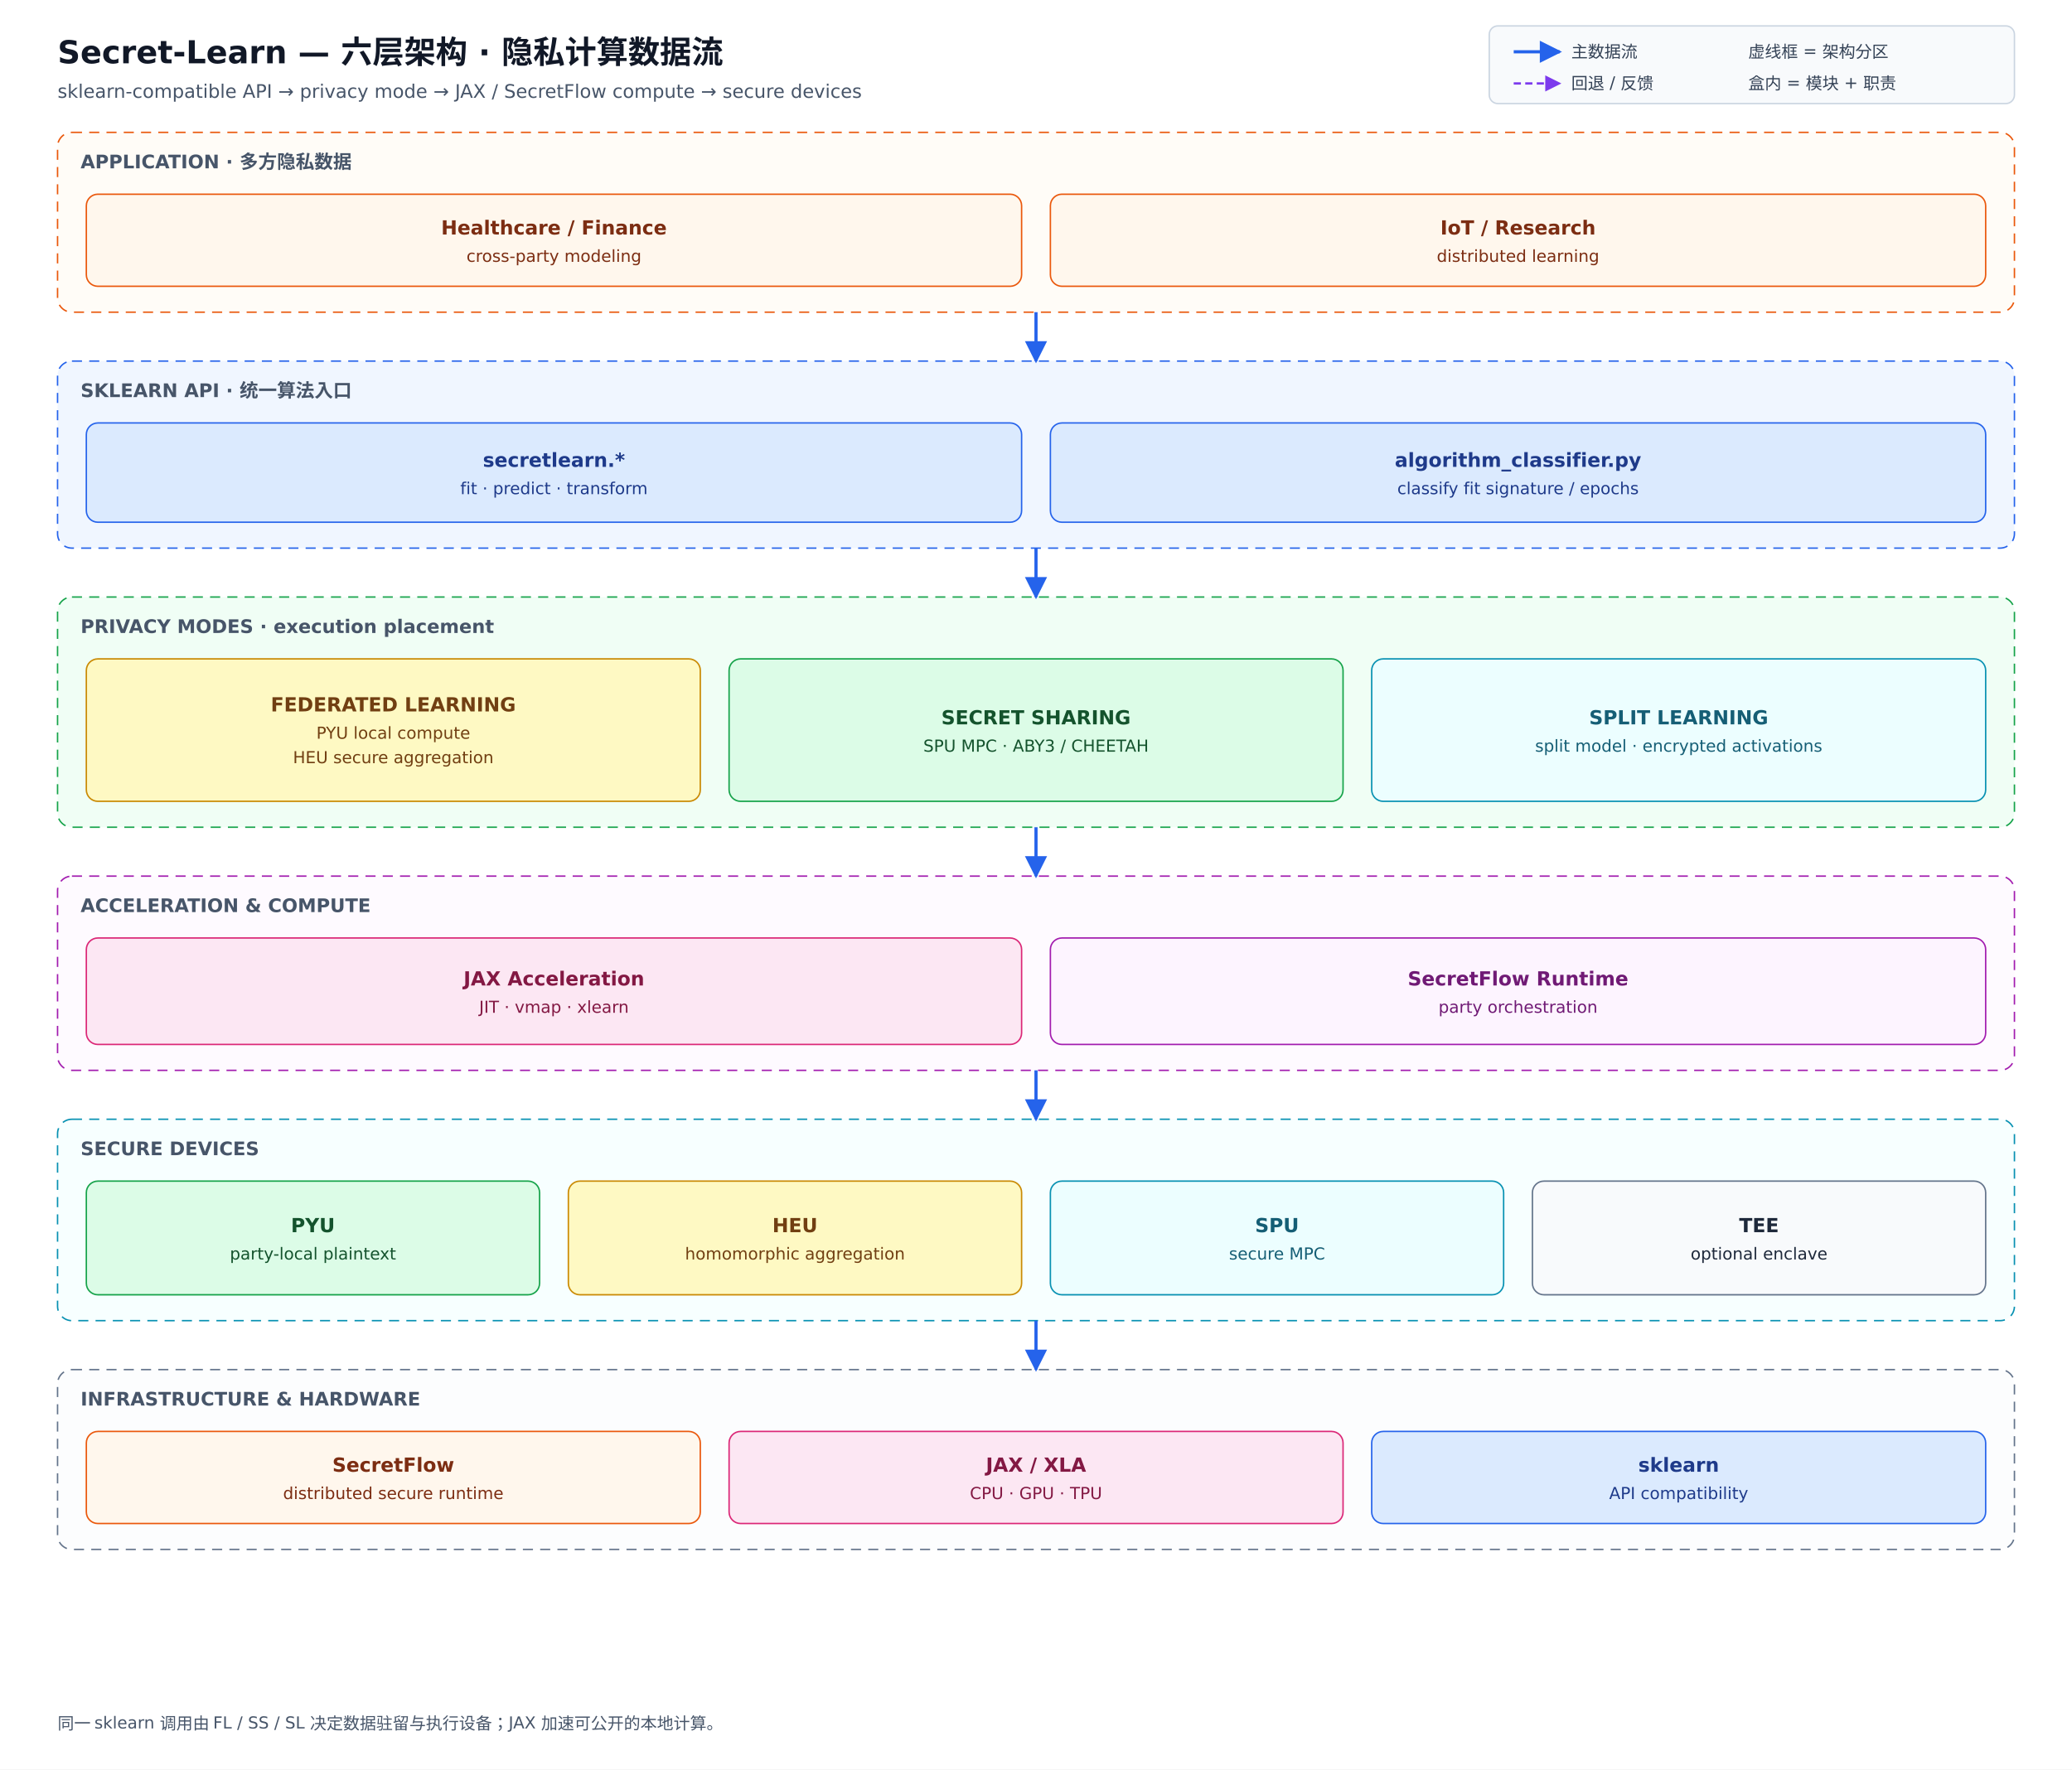
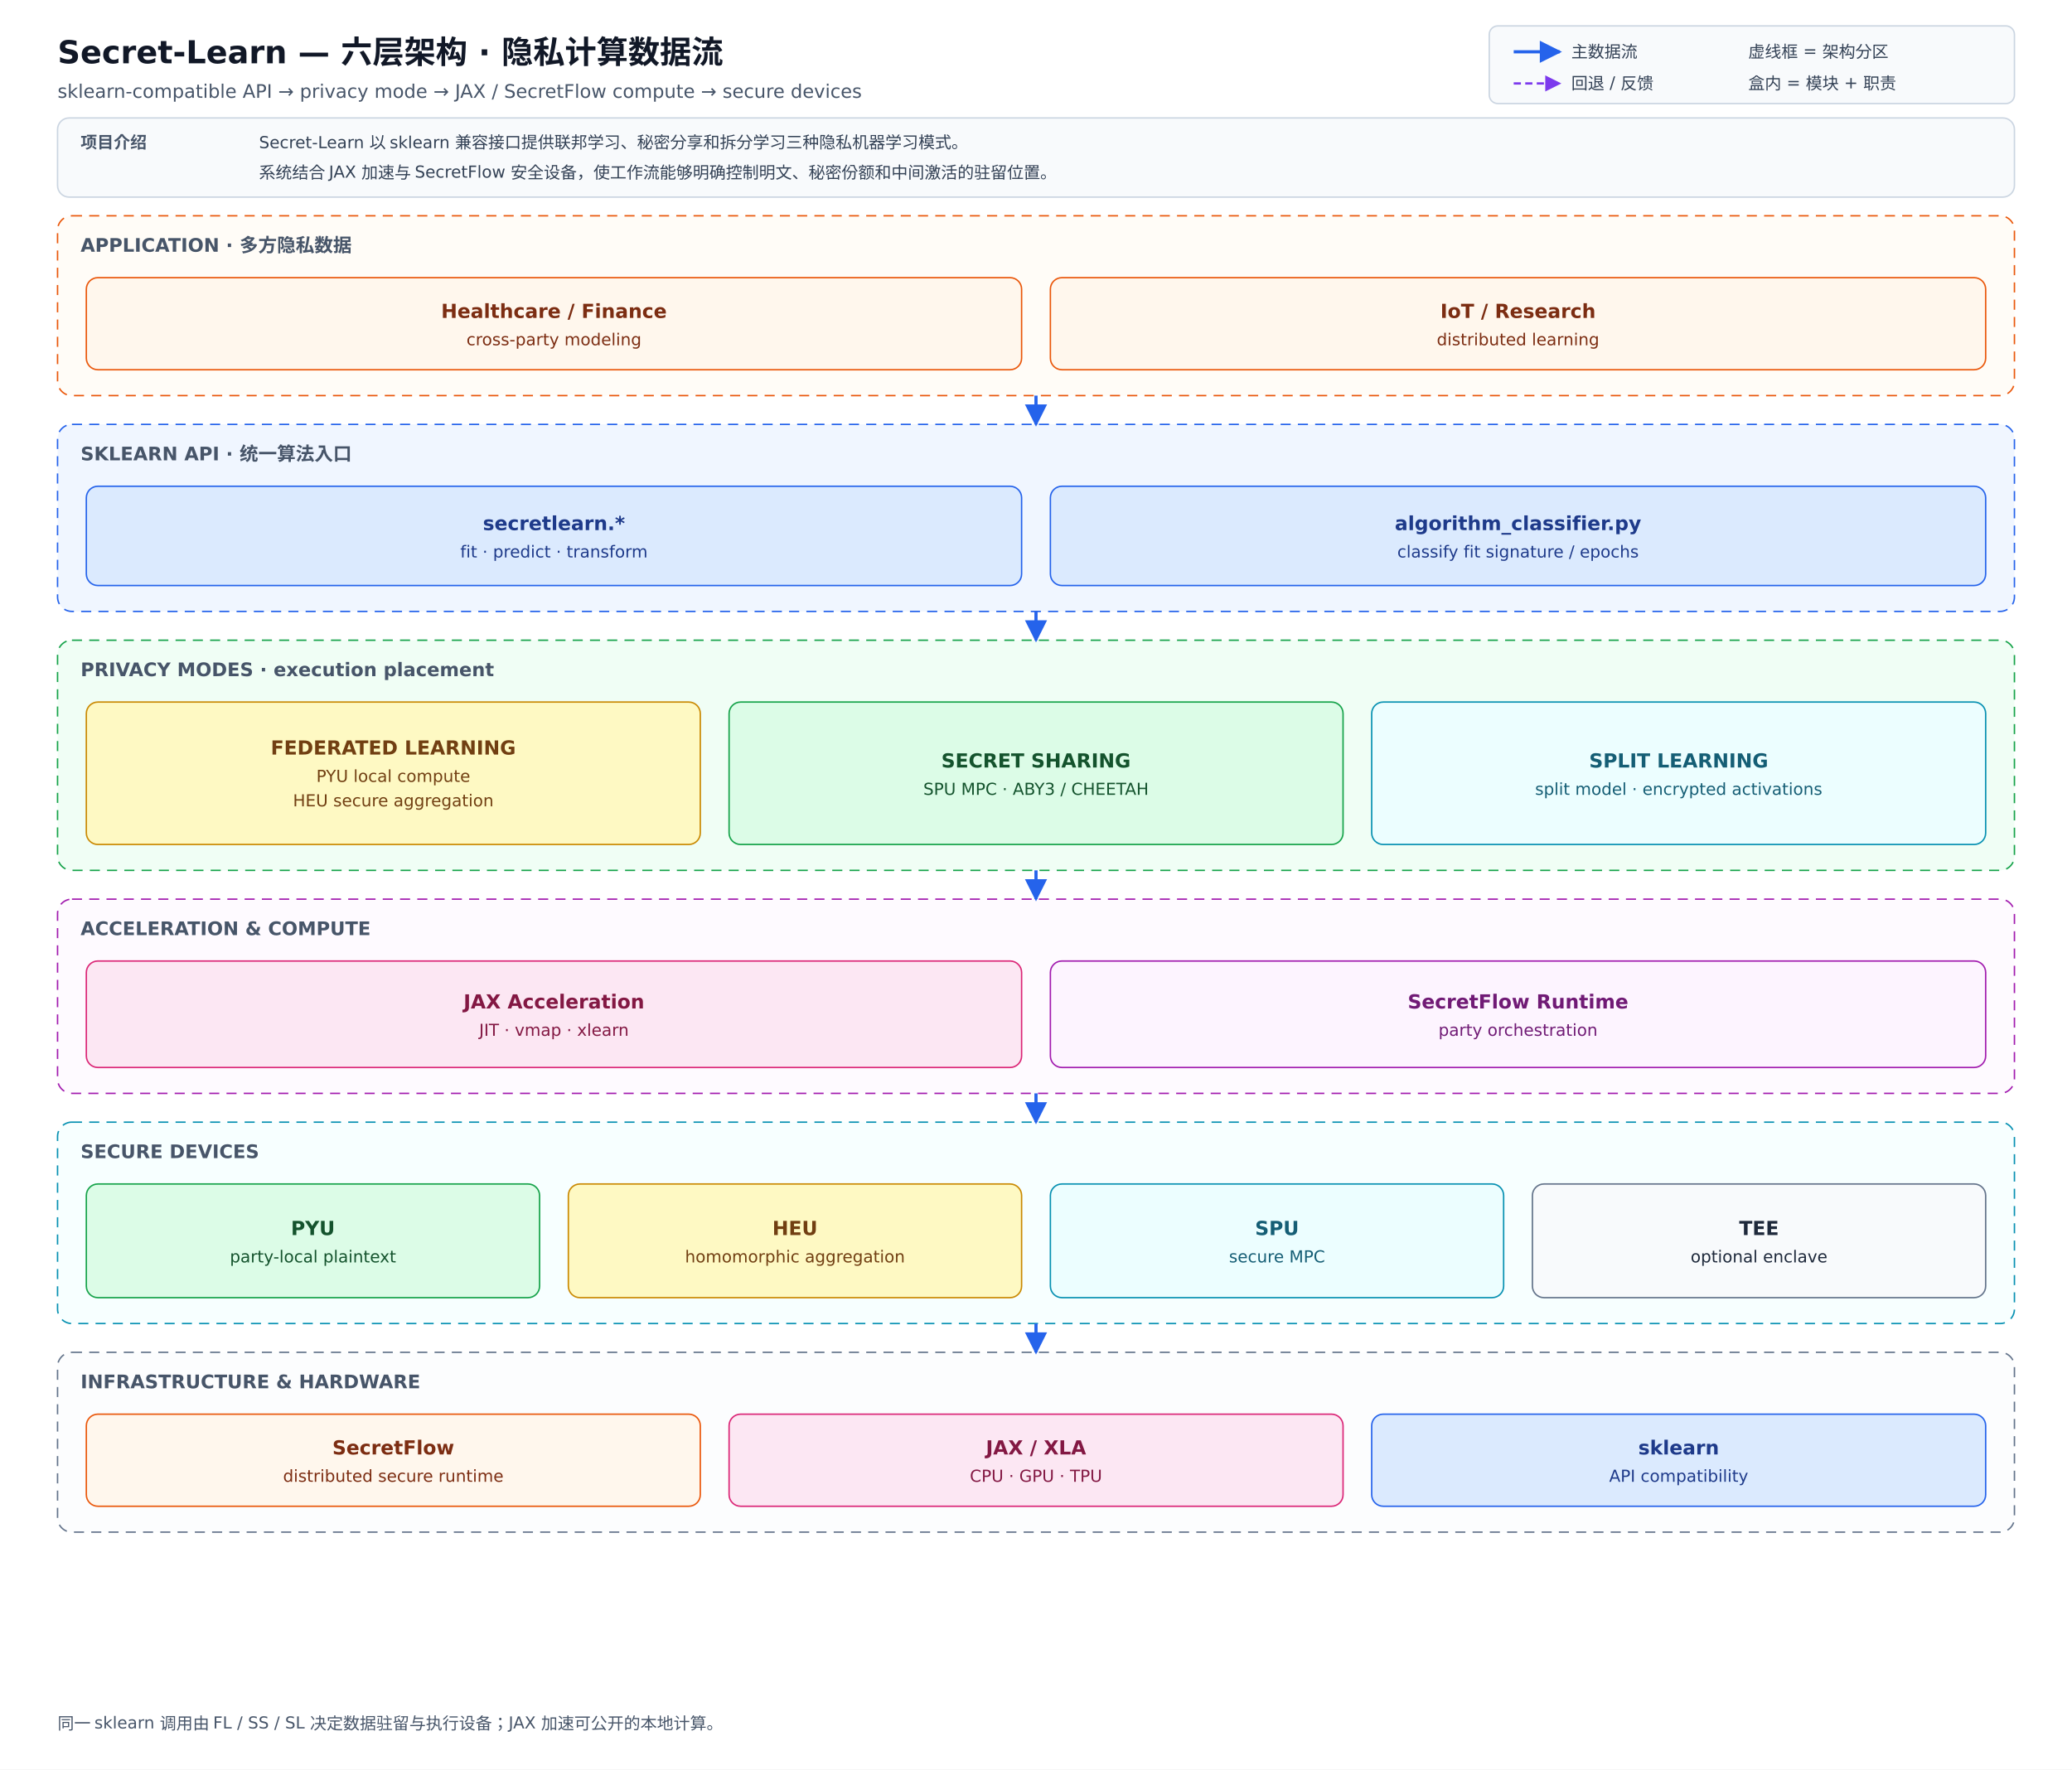
<svg xmlns="http://www.w3.org/2000/svg" viewBox="0 0 1440 1230" font-family="WenQuanYi Micro Hei, DejaVu Sans, sans-serif">
  <defs>
    <marker id="arr" viewBox="0 0 10 10" refX="9" refY="5" markerWidth="7" markerHeight="7" orient="auto">
      <path d="M0,0 L10,5 L0,10 z" fill="#2563eb" />
    </marker>
    <marker id="arrP" viewBox="0 0 10 10" refX="9" refY="5" markerWidth="7" markerHeight="7" orient="auto">
      <path d="M0,0 L10,5 L0,10 z" fill="#7c3aed" />
    </marker>
  </defs>
  <rect x="0" y="0" width="1440" height="1230" fill="#ffffff" />
  <text x="40" y="44" font-size="22" fill="#111827" font-weight="700" text-anchor="start">Secret-Learn — 六层架构 · 隐私计算数据流</text>
  <text x="40" y="68" font-size="13" fill="#475569" font-weight="400" text-anchor="start">sklearn-compatible API → privacy mode → JAX / SecretFlow compute → secure devices</text>
  <rect x="1035" y="18" width="365" height="54" rx="6" fill="#f8fafc" stroke="#cbd5e1" />
  <line x1="1052" y1="36" x2="1084" y2="36" stroke="#2563eb" stroke-width="2.2" marker-end="url(#arr)" />
  <text x="1092" y="40" font-size="11.5" fill="#334155" font-weight="400" text-anchor="start">主数据流</text>
  <line x1="1052" y1="58" x2="1084" y2="58" stroke="#7c3aed" stroke-width="1.6" stroke-dasharray="5,3" marker-end="url(#arrP)" />
  <text x="1092" y="62" font-size="11.5" fill="#334155" font-weight="400" text-anchor="start">回退 / 反馈</text>
  <text x="1215" y="40" font-size="11.5" fill="#334155" font-weight="400" text-anchor="start">虚线框 = 架构分区</text>
  <text x="1215" y="62" font-size="11.5" fill="#334155" font-weight="400" text-anchor="start">盒内 = 模块 + 职责</text>
-   <rect x="40" y="92" width="1360" height="125" rx="10" fill="#fff7ed" fill-opacity="0.42" stroke="#ea580c" stroke-dasharray="7,5" />
-   <text x="56" y="117" font-size="13" fill="#475569" font-weight="700" text-anchor="start">APPLICATION · 多方隐私数据</text>
-   <rect x="60.0" y="135" width="650.0" height="64" rx="8" fill="#fff7ed" stroke="#ea580c" />
-   <text x="385.0" y="163.0" font-size="13.5" fill="#7c2d12" font-weight="700" text-anchor="middle">Healthcare / Finance</text>
-   <text x="385.0" y="182.0" font-size="11.5" fill="#7c2d12" font-weight="400" text-anchor="middle">cross-party modeling</text>
-   <rect x="730.0" y="135" width="650.0" height="64" rx="8" fill="#fff7ed" stroke="#ea580c" />
-   <text x="1055.0" y="163.0" font-size="13.5" fill="#7c2d12" font-weight="700" text-anchor="middle">IoT / Research</text>
-   <text x="1055.0" y="182.0" font-size="11.5" fill="#7c2d12" font-weight="400" text-anchor="middle">distributed learning</text>
-   <rect x="40" y="251" width="1360" height="130" rx="10" fill="#dbeafe" fill-opacity="0.42" stroke="#2563eb" stroke-dasharray="7,5" />
-   <text x="56" y="276" font-size="13" fill="#475569" font-weight="700" text-anchor="start">SKLEARN API · 统一算法入口</text>
-   <rect x="60.0" y="294" width="650.0" height="69" rx="8" fill="#dbeafe" stroke="#2563eb" />
-   <text x="385.0" y="324.5" font-size="13.5" fill="#1e3a8a" font-weight="700" text-anchor="middle">secretlearn.*</text>
-   <text x="385.0" y="343.5" font-size="11.5" fill="#1e3a8a" font-weight="400" text-anchor="middle">fit · predict · transform</text>
-   <rect x="730.0" y="294" width="650.0" height="69" rx="8" fill="#dbeafe" stroke="#2563eb" />
-   <text x="1055.0" y="324.5" font-size="13.5" fill="#1e3a8a" font-weight="700" text-anchor="middle">algorithm_classifier.py</text>
-   <text x="1055.0" y="343.5" font-size="11.5" fill="#1e3a8a" font-weight="400" text-anchor="middle">classify fit signature / epochs</text>
-   <rect x="40" y="415" width="1360" height="160" rx="10" fill="#dcfce7" fill-opacity="0.42" stroke="#16a34a" stroke-dasharray="7,5" />
-   <text x="56" y="440" font-size="13" fill="#475569" font-weight="700" text-anchor="start">PRIVACY MODES · execution placement</text>
-   <rect x="60.0" y="458" width="426.7" height="99" rx="8" fill="#fef9c3" stroke="#ca8a04" />
-   <text x="273.333" y="494.5" font-size="13.5" fill="#713f12" font-weight="700" text-anchor="middle">FEDERATED LEARNING</text>
-   <text x="273.333" y="513.5" font-size="11.5" fill="#713f12" font-weight="400" text-anchor="middle">PYU local compute</text>
-   <text x="273.333" y="530.5" font-size="11.5" fill="#713f12" font-weight="400" text-anchor="middle">HEU secure aggregation</text>
-   <rect x="506.7" y="458" width="426.7" height="99" rx="8" fill="#dcfce7" stroke="#16a34a" />
-   <text x="720.0" y="503.5" font-size="13.5" fill="#14532d" font-weight="700" text-anchor="middle">SECRET SHARING</text>
-   <text x="720.0" y="522.5" font-size="11.5" fill="#14532d" font-weight="400" text-anchor="middle">SPU MPC · ABY3 / CHEETAH</text>
-   <rect x="953.3" y="458" width="426.7" height="99" rx="8" fill="#ecfeff" stroke="#0891b2" />
-   <text x="1166.667" y="503.5" font-size="13.5" fill="#155e75" font-weight="700" text-anchor="middle">SPLIT LEARNING</text>
-   <text x="1166.667" y="522.5" font-size="11.5" fill="#155e75" font-weight="400" text-anchor="middle">split model · encrypted activations</text>
-   <rect x="40" y="609" width="1360" height="135" rx="10" fill="#fdf4ff" fill-opacity="0.42" stroke="#a21caf" stroke-dasharray="7,5" />
-   <text x="56" y="634" font-size="13" fill="#475569" font-weight="700" text-anchor="start">ACCELERATION &amp; COMPUTE</text>
-   <rect x="60.0" y="652" width="650.0" height="74" rx="8" fill="#fce7f3" stroke="#db2777" />
-   <text x="385.0" y="685.0" font-size="13.5" fill="#831843" font-weight="700" text-anchor="middle">JAX Acceleration</text>
-   <text x="385.0" y="704.0" font-size="11.5" fill="#831843" font-weight="400" text-anchor="middle">JIT · vmap · xlearn</text>
-   <rect x="730.0" y="652" width="650.0" height="74" rx="8" fill="#fdf4ff" stroke="#a21caf" />
-   <text x="1055.0" y="685.0" font-size="13.5" fill="#701a75" font-weight="700" text-anchor="middle">SecretFlow Runtime</text>
-   <text x="1055.0" y="704.0" font-size="11.5" fill="#701a75" font-weight="400" text-anchor="middle">party orchestration</text>
-   <rect x="40" y="778" width="1360" height="140" rx="10" fill="#ecfeff" fill-opacity="0.42" stroke="#0891b2" stroke-dasharray="7,5" />
-   <text x="56" y="803" font-size="13" fill="#475569" font-weight="700" text-anchor="start">SECURE DEVICES</text>
-   <rect x="60.0" y="821" width="315.0" height="79" rx="8" fill="#dcfce7" stroke="#16a34a" />
-   <text x="217.5" y="856.5" font-size="13.5" fill="#14532d" font-weight="700" text-anchor="middle">PYU</text>
-   <text x="217.5" y="875.5" font-size="11.5" fill="#14532d" font-weight="400" text-anchor="middle">party-local plaintext</text>
-   <rect x="395.0" y="821" width="315.0" height="79" rx="8" fill="#fef9c3" stroke="#ca8a04" />
-   <text x="552.5" y="856.5" font-size="13.5" fill="#713f12" font-weight="700" text-anchor="middle">HEU</text>
-   <text x="552.5" y="875.5" font-size="11.5" fill="#713f12" font-weight="400" text-anchor="middle">homomorphic aggregation</text>
-   <rect x="730.0" y="821" width="315.0" height="79" rx="8" fill="#ecfeff" stroke="#0891b2" />
-   <text x="887.5" y="856.5" font-size="13.5" fill="#155e75" font-weight="700" text-anchor="middle">SPU</text>
-   <text x="887.5" y="875.5" font-size="11.5" fill="#155e75" font-weight="400" text-anchor="middle">secure MPC</text>
-   <rect x="1065.0" y="821" width="315.0" height="79" rx="8" fill="#f8fafc" stroke="#64748b" />
-   <text x="1222.5" y="856.5" font-size="13.5" fill="#1e293b" font-weight="700" text-anchor="middle">TEE</text>
-   <text x="1222.5" y="875.5" font-size="11.5" fill="#1e293b" font-weight="400" text-anchor="middle">optional enclave</text>
-   <rect x="40" y="952" width="1360" height="125" rx="10" fill="#f8fafc" fill-opacity="0.42" stroke="#64748b" stroke-dasharray="7,5" />
-   <text x="56" y="977" font-size="13" fill="#475569" font-weight="700" text-anchor="start">INFRASTRUCTURE &amp; HARDWARE</text>
-   <rect x="60.0" y="995" width="426.7" height="64" rx="8" fill="#fff7ed" stroke="#ea580c" />
-   <text x="273.333" y="1023.0" font-size="13.5" fill="#7c2d12" font-weight="700" text-anchor="middle">SecretFlow</text>
-   <text x="273.333" y="1042.0" font-size="11.5" fill="#7c2d12" font-weight="400" text-anchor="middle">distributed secure runtime</text>
-   <rect x="506.7" y="995" width="426.7" height="64" rx="8" fill="#fce7f3" stroke="#db2777" />
-   <text x="720.0" y="1023.0" font-size="13.5" fill="#831843" font-weight="700" text-anchor="middle">JAX / XLA</text>
-   <text x="720.0" y="1042.0" font-size="11.5" fill="#831843" font-weight="400" text-anchor="middle">CPU · GPU · TPU</text>
-   <rect x="953.3" y="995" width="426.7" height="64" rx="8" fill="#dbeafe" stroke="#2563eb" />
-   <text x="1166.667" y="1023.0" font-size="13.5" fill="#1e3a8a" font-weight="700" text-anchor="middle">sklearn</text>
-   <text x="1166.667" y="1042.0" font-size="11.5" fill="#1e3a8a" font-weight="400" text-anchor="middle">API compatibility</text>
-   <line x1="720" y1="217" x2="720" y2="251" stroke="#2563eb" stroke-width="2.2" marker-end="url(#arr)" />
-   <line x1="720" y1="381" x2="720" y2="415" stroke="#2563eb" stroke-width="2.2" marker-end="url(#arr)" />
-   <line x1="720" y1="575" x2="720" y2="609" stroke="#2563eb" stroke-width="2.2" marker-end="url(#arr)" />
-   <line x1="720" y1="744" x2="720" y2="778" stroke="#2563eb" stroke-width="2.2" marker-end="url(#arr)" />
-   <line x1="720" y1="918" x2="720" y2="952" stroke="#2563eb" stroke-width="2.2" marker-end="url(#arr)" />
+   <rect x="40" y="82" width="1360" height="55" rx="8" fill="#f8fafc" stroke="#cbd5e1" />
+   <text x="56" y="103" font-size="11.5" fill="#475569" font-weight="700" text-anchor="start">项目介绍</text>
+   <text x="180" y="103" font-size="11.5" fill="#334155" font-weight="400" text-anchor="start">Secret-Learn 以 sklearn 兼容接口提供联邦学习、秘密分享和拆分学习三种隐私机器学习模式。</text>
+   <text x="180" y="124" font-size="11.5" fill="#334155" font-weight="400" text-anchor="start">系统结合 JAX 加速与 SecretFlow 安全设备，使工作流能够明确控制明文、秘密份额和中间激活的驻留位置。</text>
+   <rect x="40" y="150" width="1360" height="125" rx="10" fill="#fff7ed" fill-opacity="0.42" stroke="#ea580c" stroke-dasharray="7,5" />
+   <text x="56" y="175" font-size="13" fill="#475569" font-weight="700" text-anchor="start">APPLICATION · 多方隐私数据</text>
+   <rect x="60.0" y="193" width="650.0" height="64" rx="8" fill="#fff7ed" stroke="#ea580c" />
+   <text x="385.0" y="221.0" font-size="13.5" fill="#7c2d12" font-weight="700" text-anchor="middle">Healthcare / Finance</text>
+   <text x="385.0" y="240.0" font-size="11.5" fill="#7c2d12" font-weight="400" text-anchor="middle">cross-party modeling</text>
+   <rect x="730.0" y="193" width="650.0" height="64" rx="8" fill="#fff7ed" stroke="#ea580c" />
+   <text x="1055.0" y="221.0" font-size="13.5" fill="#7c2d12" font-weight="700" text-anchor="middle">IoT / Research</text>
+   <text x="1055.0" y="240.0" font-size="11.5" fill="#7c2d12" font-weight="400" text-anchor="middle">distributed learning</text>
+   <rect x="40" y="295" width="1360" height="130" rx="10" fill="#dbeafe" fill-opacity="0.42" stroke="#2563eb" stroke-dasharray="7,5" />
+   <text x="56" y="320" font-size="13" fill="#475569" font-weight="700" text-anchor="start">SKLEARN API · 统一算法入口</text>
+   <rect x="60.0" y="338" width="650.0" height="69" rx="8" fill="#dbeafe" stroke="#2563eb" />
+   <text x="385.0" y="368.5" font-size="13.5" fill="#1e3a8a" font-weight="700" text-anchor="middle">secretlearn.*</text>
+   <text x="385.0" y="387.5" font-size="11.5" fill="#1e3a8a" font-weight="400" text-anchor="middle">fit · predict · transform</text>
+   <rect x="730.0" y="338" width="650.0" height="69" rx="8" fill="#dbeafe" stroke="#2563eb" />
+   <text x="1055.0" y="368.5" font-size="13.5" fill="#1e3a8a" font-weight="700" text-anchor="middle">algorithm_classifier.py</text>
+   <text x="1055.0" y="387.5" font-size="11.5" fill="#1e3a8a" font-weight="400" text-anchor="middle">classify fit signature / epochs</text>
+   <rect x="40" y="445" width="1360" height="160" rx="10" fill="#dcfce7" fill-opacity="0.42" stroke="#16a34a" stroke-dasharray="7,5" />
+   <text x="56" y="470" font-size="13" fill="#475569" font-weight="700" text-anchor="start">PRIVACY MODES · execution placement</text>
+   <rect x="60.0" y="488" width="426.7" height="99" rx="8" fill="#fef9c3" stroke="#ca8a04" />
+   <text x="273.333" y="524.5" font-size="13.5" fill="#713f12" font-weight="700" text-anchor="middle">FEDERATED LEARNING</text>
+   <text x="273.333" y="543.5" font-size="11.5" fill="#713f12" font-weight="400" text-anchor="middle">PYU local compute</text>
+   <text x="273.333" y="560.5" font-size="11.5" fill="#713f12" font-weight="400" text-anchor="middle">HEU secure aggregation</text>
+   <rect x="506.7" y="488" width="426.7" height="99" rx="8" fill="#dcfce7" stroke="#16a34a" />
+   <text x="720.0" y="533.5" font-size="13.5" fill="#14532d" font-weight="700" text-anchor="middle">SECRET SHARING</text>
+   <text x="720.0" y="552.5" font-size="11.5" fill="#14532d" font-weight="400" text-anchor="middle">SPU MPC · ABY3 / CHEETAH</text>
+   <rect x="953.3" y="488" width="426.7" height="99" rx="8" fill="#ecfeff" stroke="#0891b2" />
+   <text x="1166.667" y="533.5" font-size="13.5" fill="#155e75" font-weight="700" text-anchor="middle">SPLIT LEARNING</text>
+   <text x="1166.667" y="552.5" font-size="11.5" fill="#155e75" font-weight="400" text-anchor="middle">split model · encrypted activations</text>
+   <rect x="40" y="625" width="1360" height="135" rx="10" fill="#fdf4ff" fill-opacity="0.42" stroke="#a21caf" stroke-dasharray="7,5" />
+   <text x="56" y="650" font-size="13" fill="#475569" font-weight="700" text-anchor="start">ACCELERATION &amp; COMPUTE</text>
+   <rect x="60.0" y="668" width="650.0" height="74" rx="8" fill="#fce7f3" stroke="#db2777" />
+   <text x="385.0" y="701.0" font-size="13.5" fill="#831843" font-weight="700" text-anchor="middle">JAX Acceleration</text>
+   <text x="385.0" y="720.0" font-size="11.5" fill="#831843" font-weight="400" text-anchor="middle">JIT · vmap · xlearn</text>
+   <rect x="730.0" y="668" width="650.0" height="74" rx="8" fill="#fdf4ff" stroke="#a21caf" />
+   <text x="1055.0" y="701.0" font-size="13.5" fill="#701a75" font-weight="700" text-anchor="middle">SecretFlow Runtime</text>
+   <text x="1055.0" y="720.0" font-size="11.5" fill="#701a75" font-weight="400" text-anchor="middle">party orchestration</text>
+   <rect x="40" y="780" width="1360" height="140" rx="10" fill="#ecfeff" fill-opacity="0.42" stroke="#0891b2" stroke-dasharray="7,5" />
+   <text x="56" y="805" font-size="13" fill="#475569" font-weight="700" text-anchor="start">SECURE DEVICES</text>
+   <rect x="60.0" y="823" width="315.0" height="79" rx="8" fill="#dcfce7" stroke="#16a34a" />
+   <text x="217.5" y="858.5" font-size="13.5" fill="#14532d" font-weight="700" text-anchor="middle">PYU</text>
+   <text x="217.5" y="877.5" font-size="11.5" fill="#14532d" font-weight="400" text-anchor="middle">party-local plaintext</text>
+   <rect x="395.0" y="823" width="315.0" height="79" rx="8" fill="#fef9c3" stroke="#ca8a04" />
+   <text x="552.5" y="858.5" font-size="13.5" fill="#713f12" font-weight="700" text-anchor="middle">HEU</text>
+   <text x="552.5" y="877.5" font-size="11.5" fill="#713f12" font-weight="400" text-anchor="middle">homomorphic aggregation</text>
+   <rect x="730.0" y="823" width="315.0" height="79" rx="8" fill="#ecfeff" stroke="#0891b2" />
+   <text x="887.5" y="858.5" font-size="13.5" fill="#155e75" font-weight="700" text-anchor="middle">SPU</text>
+   <text x="887.5" y="877.5" font-size="11.5" fill="#155e75" font-weight="400" text-anchor="middle">secure MPC</text>
+   <rect x="1065.0" y="823" width="315.0" height="79" rx="8" fill="#f8fafc" stroke="#64748b" />
+   <text x="1222.5" y="858.5" font-size="13.5" fill="#1e293b" font-weight="700" text-anchor="middle">TEE</text>
+   <text x="1222.5" y="877.5" font-size="11.5" fill="#1e293b" font-weight="400" text-anchor="middle">optional enclave</text>
+   <rect x="40" y="940" width="1360" height="125" rx="10" fill="#f8fafc" fill-opacity="0.42" stroke="#64748b" stroke-dasharray="7,5" />
+   <text x="56" y="965" font-size="13" fill="#475569" font-weight="700" text-anchor="start">INFRASTRUCTURE &amp; HARDWARE</text>
+   <rect x="60.0" y="983" width="426.7" height="64" rx="8" fill="#fff7ed" stroke="#ea580c" />
+   <text x="273.333" y="1011.0" font-size="13.5" fill="#7c2d12" font-weight="700" text-anchor="middle">SecretFlow</text>
+   <text x="273.333" y="1030.0" font-size="11.5" fill="#7c2d12" font-weight="400" text-anchor="middle">distributed secure runtime</text>
+   <rect x="506.7" y="983" width="426.7" height="64" rx="8" fill="#fce7f3" stroke="#db2777" />
+   <text x="720.0" y="1011.0" font-size="13.5" fill="#831843" font-weight="700" text-anchor="middle">JAX / XLA</text>
+   <text x="720.0" y="1030.0" font-size="11.5" fill="#831843" font-weight="400" text-anchor="middle">CPU · GPU · TPU</text>
+   <rect x="953.3" y="983" width="426.7" height="64" rx="8" fill="#dbeafe" stroke="#2563eb" />
+   <text x="1166.667" y="1011.0" font-size="13.5" fill="#1e3a8a" font-weight="700" text-anchor="middle">sklearn</text>
+   <text x="1166.667" y="1030.0" font-size="11.5" fill="#1e3a8a" font-weight="400" text-anchor="middle">API compatibility</text>
+   <line x1="720" y1="275" x2="720" y2="295" stroke="#2563eb" stroke-width="2.2" marker-end="url(#arr)" />
+   <line x1="720" y1="425" x2="720" y2="445" stroke="#2563eb" stroke-width="2.2" marker-end="url(#arr)" />
+   <line x1="720" y1="605" x2="720" y2="625" stroke="#2563eb" stroke-width="2.2" marker-end="url(#arr)" />
+   <line x1="720" y1="760" x2="720" y2="780" stroke="#2563eb" stroke-width="2.2" marker-end="url(#arr)" />
+   <line x1="720" y1="920" x2="720" y2="940" stroke="#2563eb" stroke-width="2.2" marker-end="url(#arr)" />
  <text x="40" y="1202" font-size="11.5" fill="#475569" font-weight="400" text-anchor="start">同一 sklearn 调用由 FL / SS / SL 决定数据驻留与执行设备；JAX 加速可公开的本地计算。</text>
</svg>
